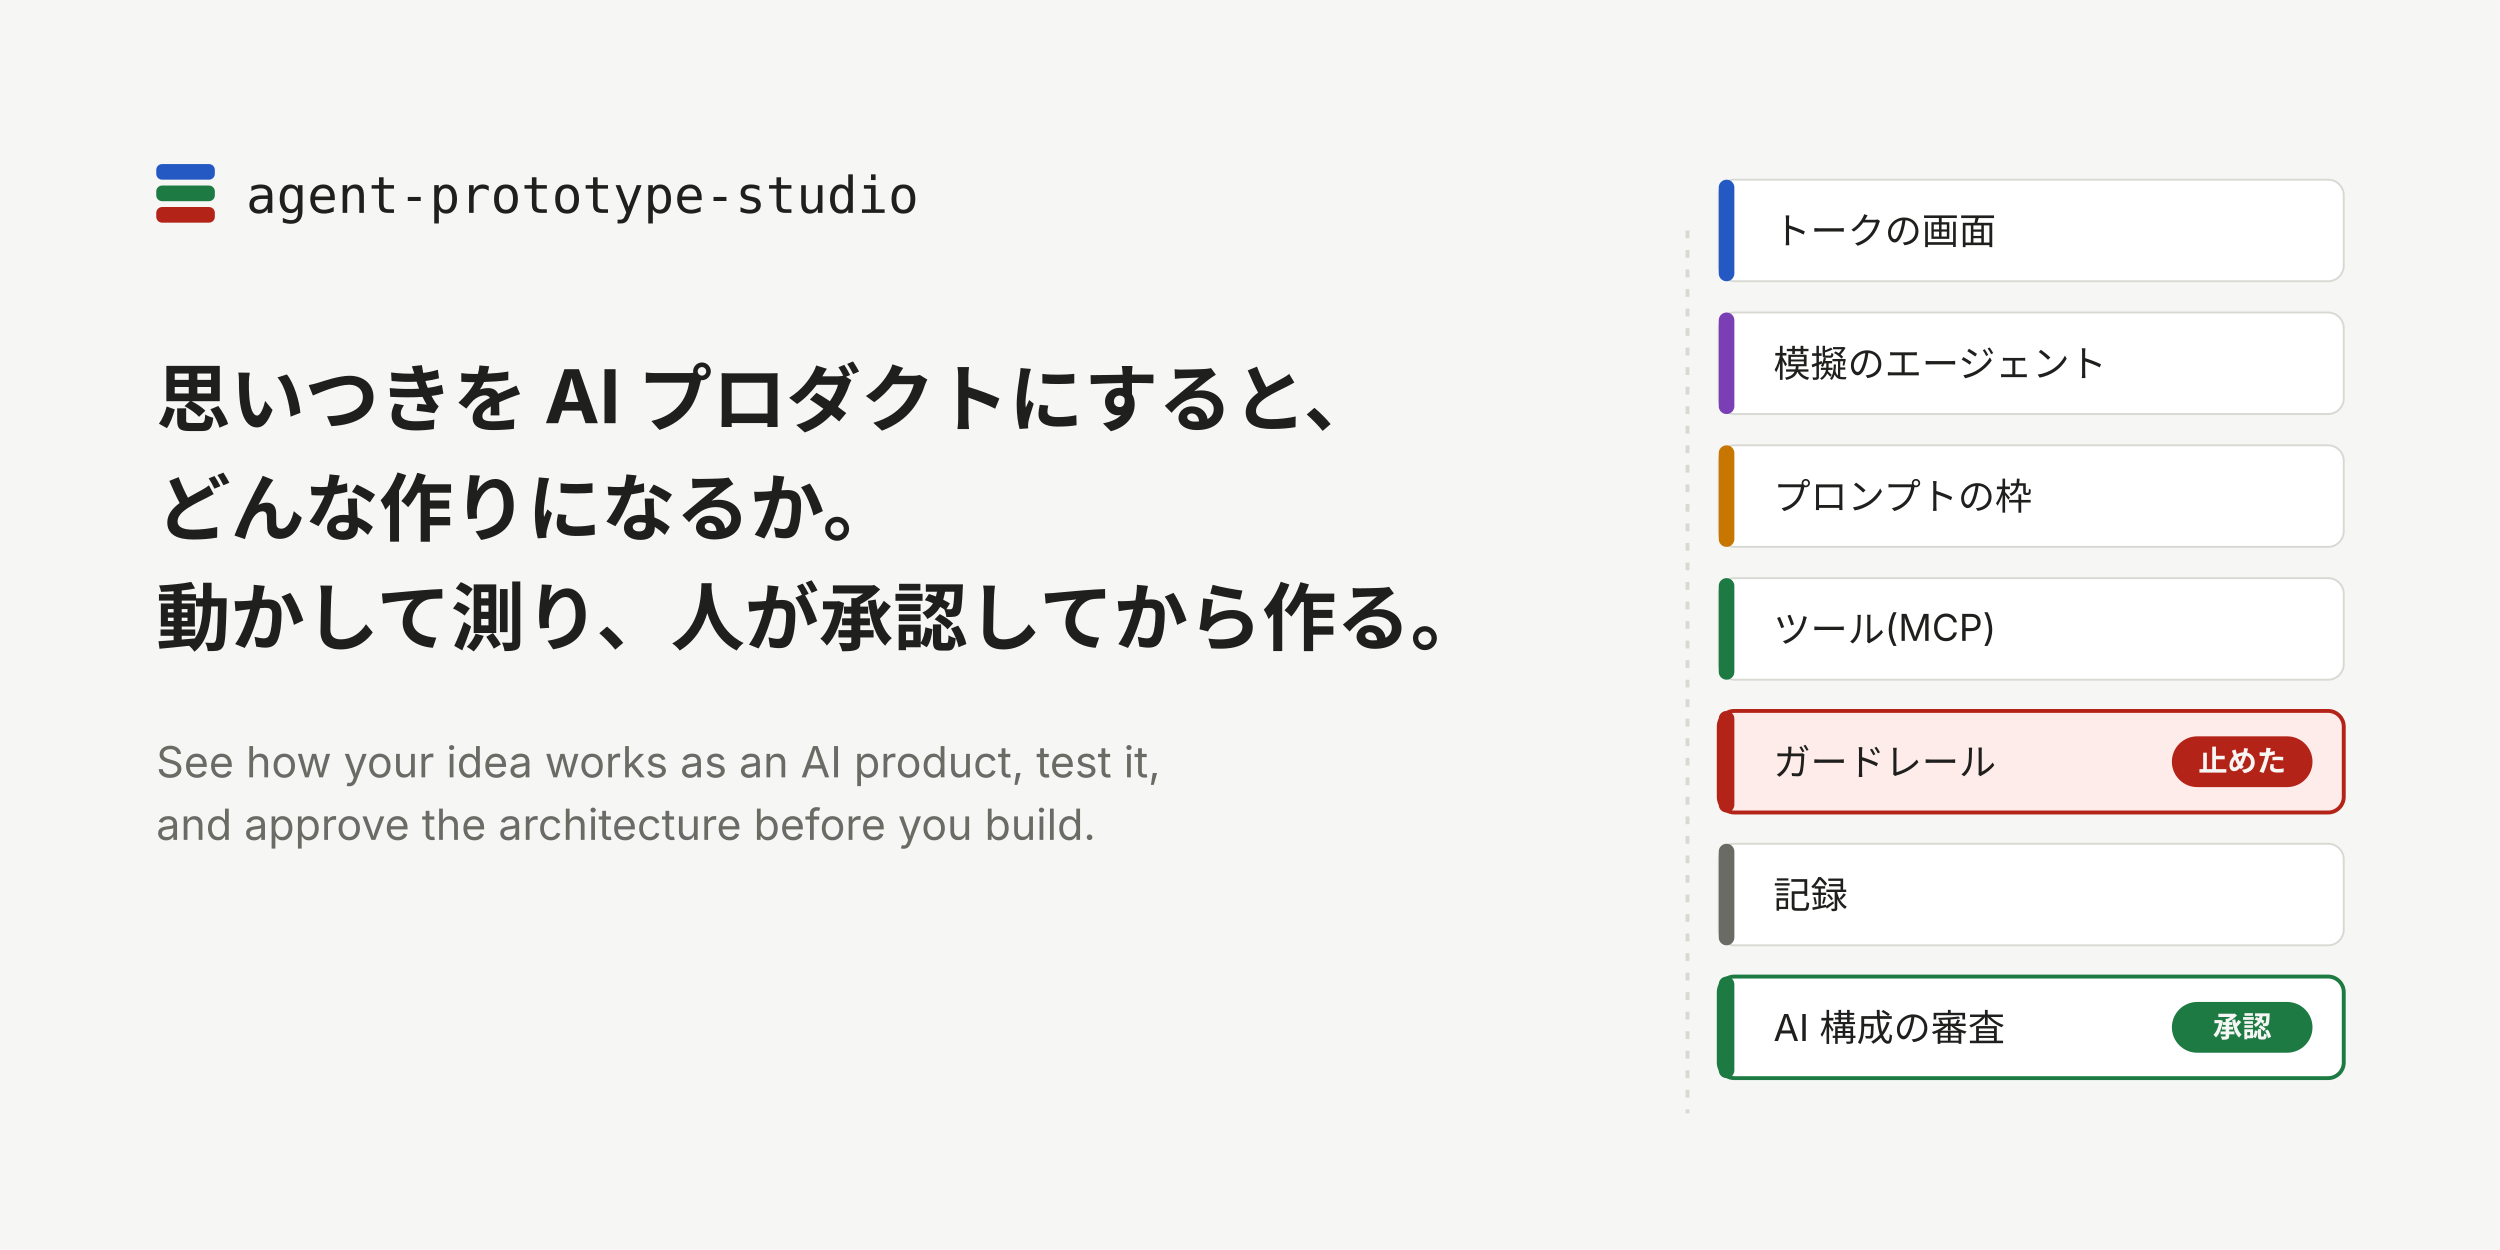
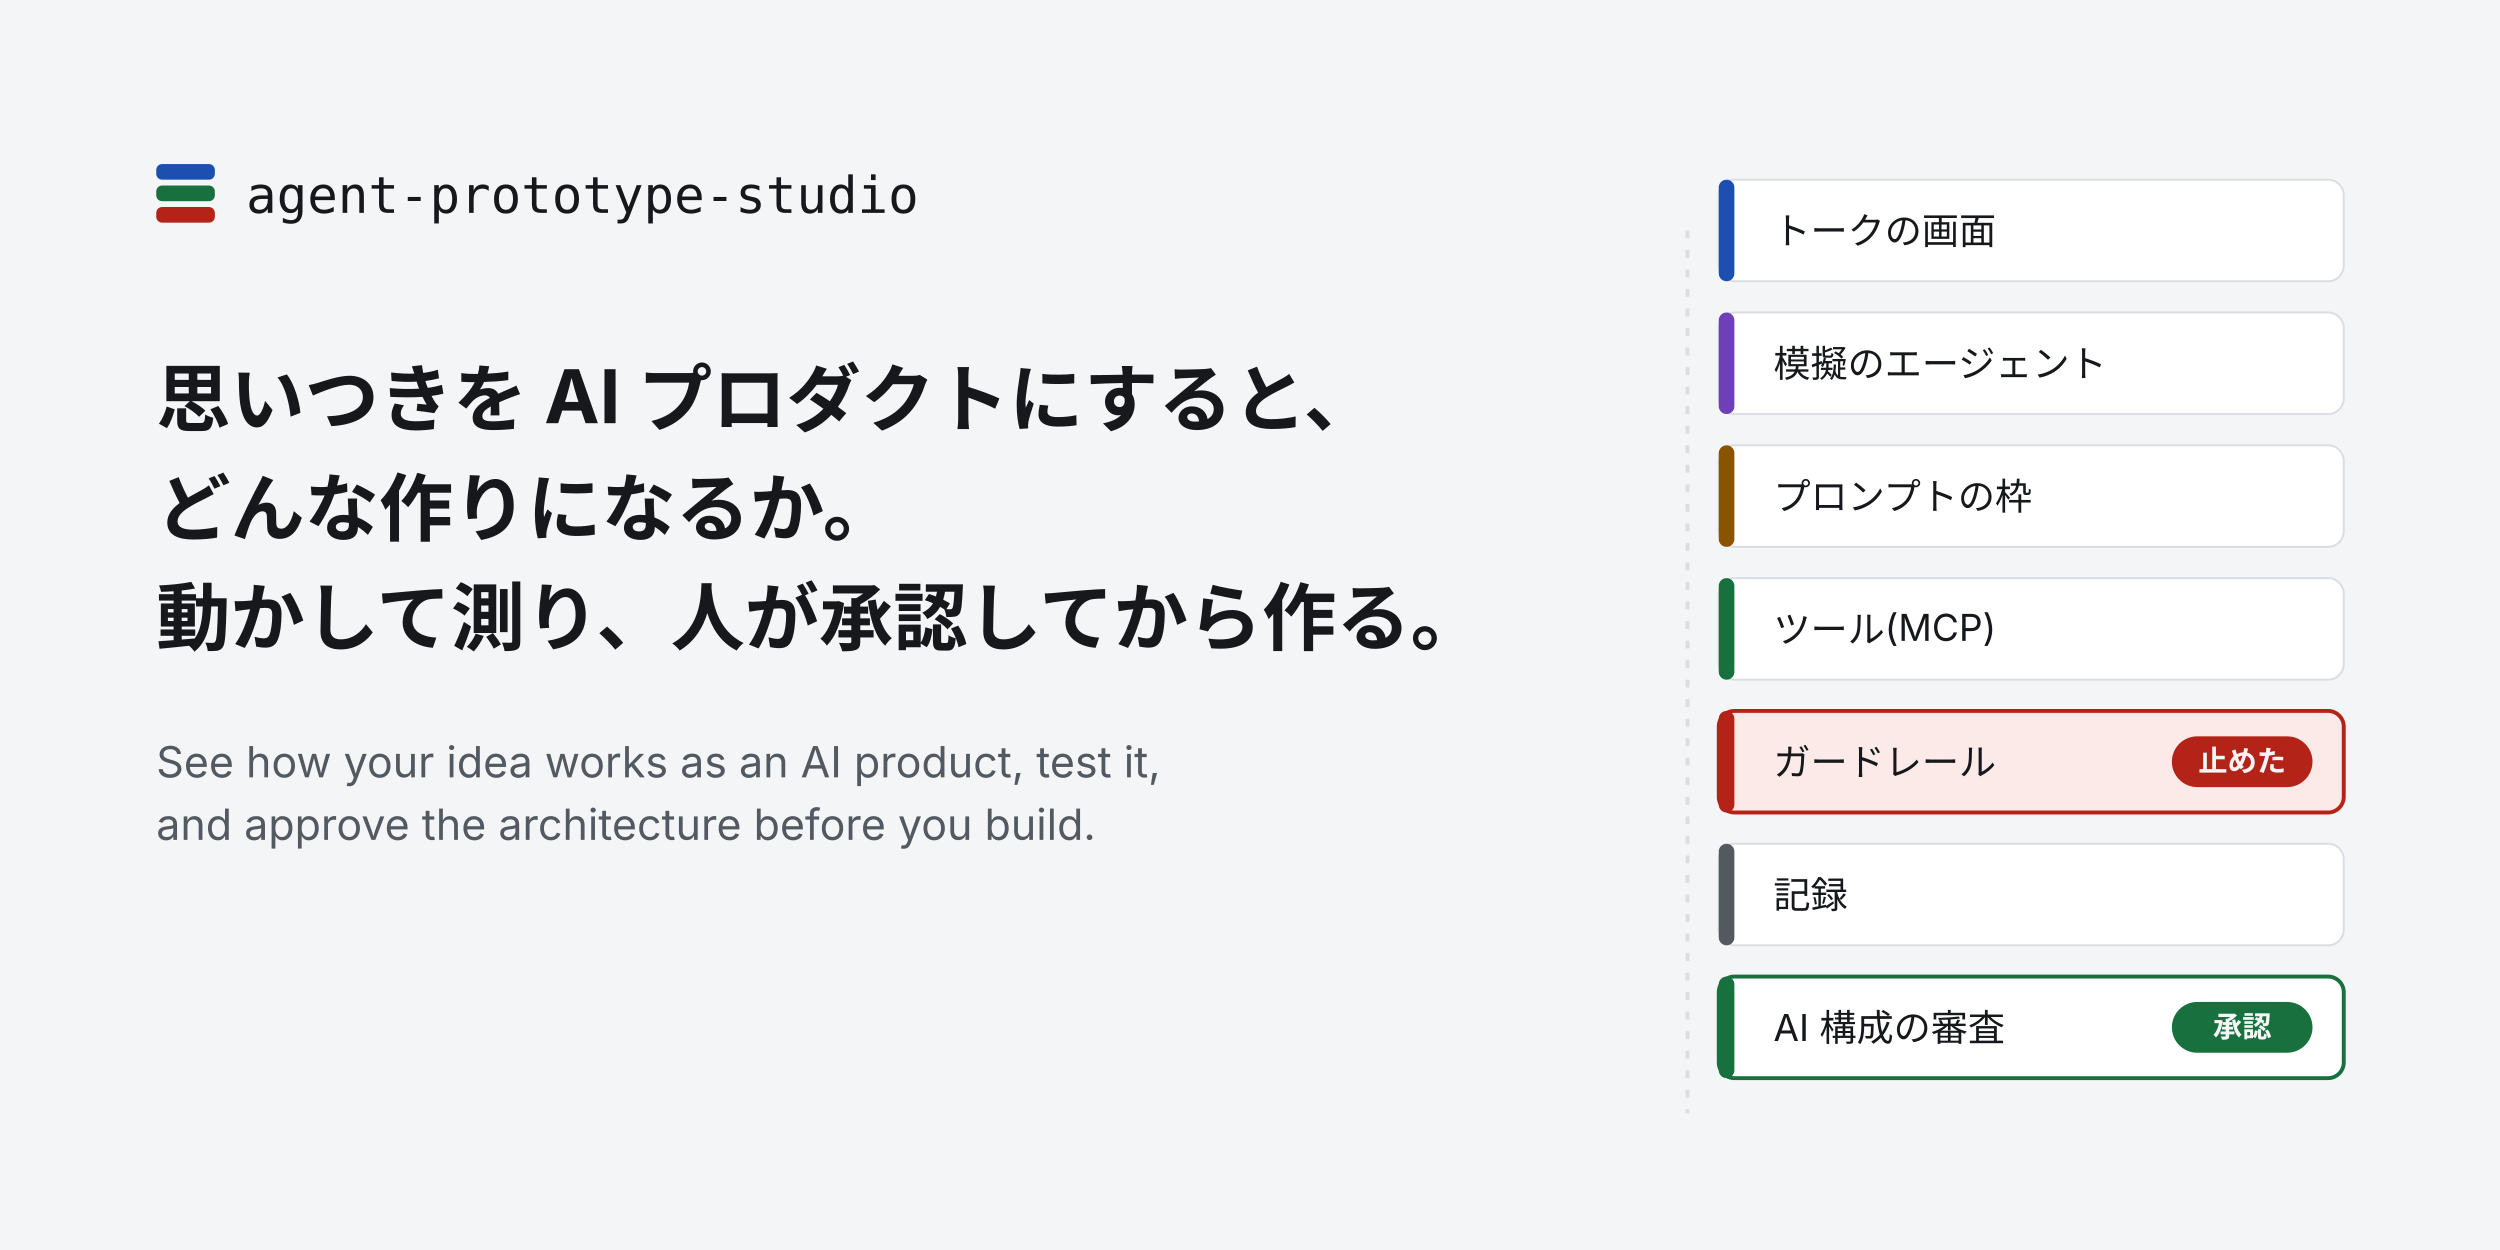
<svg xmlns="http://www.w3.org/2000/svg" width="1280" height="640" viewBox="0 0 1280 640" role="img" aria-labelledby="title desc">
-   <rect width="1280" height="640" fill="#f6f6f4" />
+   <rect width="1280" height="640" fill="#F4F5F6" />
  <g font-family="system-ui, -apple-system, &quot;Hiragino Sans&quot;, &quot;Yu Gothic UI&quot;, &quot;Noto Sans JP&quot;, sans-serif">
    <g transform="translate(80 84)">
-       <rect x="0" y="0" width="30" height="8" rx="3" fill="#2459c4" />
-       <rect x="0" y="11" width="30" height="8" rx="3" fill="#1d7a43" />
-       <rect x="0" y="22" width="30" height="8" rx="3" fill="#b42318" />
-       <text x="46" y="25" font-family="ui-monospace, SFMono-Regular, Menlo, Consolas, monospace" font-size="26" fill="#1f1f1d">agent-prototype-studio</text>
+       <rect x="0" y="0" width="30" height="8" rx="3" fill="#1D4FB0" />
+       <rect x="0" y="11" width="30" height="8" rx="3" fill="#17703D" />
+       <rect x="0" y="22" width="30" height="8" rx="3" fill="#B42318" />
+       <text x="46" y="25" font-family="ui-monospace, SFMono-Regular, Menlo, Consolas, monospace" font-size="26" fill="#16181B">agent-prototype-studio</text>
    </g>
-     <text x="80" y="218" font-size="38" font-weight="700" fill="#1f1f1d">思いつきを AI プロダクトにすると、</text>
-     <text x="80" y="274" font-size="38" font-weight="700" fill="#1f1f1d">どんな作りになるか。</text>
-     <text x="80" y="330" font-size="38" font-weight="700" fill="#1f1f1d">動かして測り、人が承認してから作る。</text>
-     <text x="80" y="398" font-size="22" fill="#6b6b66">See how your idea works as an AI product, test it,</text>
-     <text x="80" y="430" font-size="22" fill="#6b6b66">and approve the architecture before you build.</text>
-     <path d="M 864 118 V 570" stroke="#d9d9d4" stroke-width="2" stroke-dasharray="4 6" />
+     <text x="80" y="218" font-size="38" font-weight="700" fill="#16181B">思いつきを AI プロダクトにすると、</text>
+     <text x="80" y="274" font-size="38" font-weight="700" fill="#16181B">どんな作りになるか。</text>
+     <text x="80" y="330" font-size="38" font-weight="700" fill="#16181B">動かして測り、人が承認してから作る。</text>
+     <text x="80" y="398" font-size="22" fill="#535960">See how your idea works as an AI product, test it,</text>
+     <text x="80" y="430" font-size="22" fill="#535960">and approve the architecture before you build.</text>
+     <path d="M 864 118 V 570" stroke="#DADDE1" stroke-width="2" stroke-dasharray="4 6" />
    <g transform="translate(880 92)">
-       <rect width="320" height="52" rx="8" fill="#ffffff" stroke="#d9d9d4" stroke-width="1" />
-       <rect x="0" y="0" width="8" height="52" rx="4" fill="#2459c4" />
-       <text x="28" y="33" font-size="19" fill="#1f1f1d">トークの画面</text>
+       <rect width="320" height="52" rx="8" fill="#FFFFFF" stroke="#DADDE1" stroke-width="1" />
+       <rect x="0" y="0" width="8" height="52" rx="4" fill="#1D4FB0" />
+       <text x="28" y="33" font-size="19" fill="#16181B">トークの画面</text>
    </g>
    <g transform="translate(880 160)">
-       <rect width="320" height="52" rx="8" fill="#ffffff" stroke="#d9d9d4" stroke-width="1" />
-       <rect x="0" y="0" width="8" height="52" rx="4" fill="#7a3fb4" />
-       <text x="28" y="33" font-size="19" fill="#1f1f1d">模擬のエージェント</text>
+       <rect width="320" height="52" rx="8" fill="#FFFFFF" stroke="#DADDE1" stroke-width="1" />
+       <rect x="0" y="0" width="8" height="52" rx="4" fill="#6E3FB8" />
+       <text x="28" y="33" font-size="19" fill="#16181B">模擬のエージェント</text>
    </g>
    <g transform="translate(880 228)">
-       <rect width="320" height="52" rx="8" fill="#ffffff" stroke="#d9d9d4" stroke-width="1" />
-       <rect x="0" y="0" width="8" height="52" rx="4" fill="#c77700" />
-       <text x="28" y="33" font-size="19" fill="#1f1f1d">プロンプトの枠</text>
+       <rect width="320" height="52" rx="8" fill="#FFFFFF" stroke="#DADDE1" stroke-width="1" />
+       <rect x="0" y="0" width="8" height="52" rx="4" fill="#8A5300" />
+       <text x="28" y="33" font-size="19" fill="#16181B">プロンプトの枠</text>
    </g>
    <g transform="translate(880 296)">
-       <rect width="320" height="52" rx="8" fill="#ffffff" stroke="#d9d9d4" stroke-width="1" />
-       <rect x="0" y="0" width="8" height="52" rx="4" fill="#1d7a43" />
-       <text x="28" y="33" font-size="19" fill="#1f1f1d">ツール(MCP)</text>
+       <rect width="320" height="52" rx="8" fill="#FFFFFF" stroke="#DADDE1" stroke-width="1" />
+       <rect x="0" y="0" width="8" height="52" rx="4" fill="#17703D" />
+       <text x="28" y="33" font-size="19" fill="#16181B">ツール(MCP)</text>
    </g>
    <g transform="translate(880 364)">
-       <rect width="320" height="52" rx="8" fill="#fdecea" stroke="#b42318" stroke-width="2" />
-       <rect x="0" y="0" width="8" height="52" rx="4" fill="#b42318" />
-       <text x="28" y="33" font-size="19" fill="#1f1f1d">ガードレール</text>
-       <rect x="232" y="13" width="72" height="26" rx="13" fill="#b42318" />
-       <text x="268" y="31" font-size="15" font-weight="700" text-anchor="middle" fill="#f6f6f4">止めた</text>
+       <rect width="320" height="52" rx="8" fill="#FBEAE8" stroke="#B42318" stroke-width="2" />
+       <rect x="0" y="0" width="8" height="52" rx="4" fill="#B42318" />
+       <text x="28" y="33" font-size="19" fill="#16181B">ガードレール</text>
+       <rect x="232" y="13" width="72" height="26" rx="13" fill="#B42318" />
+       <text x="268" y="31" font-size="15" font-weight="700" text-anchor="middle" fill="#F4F5F6">止めた</text>
    </g>
    <g transform="translate(880 432)">
-       <rect width="320" height="52" rx="8" fill="#ffffff" stroke="#d9d9d4" stroke-width="1" />
-       <rect x="0" y="0" width="8" height="52" rx="4" fill="#6b6b66" />
-       <text x="28" y="33" font-size="19" fill="#1f1f1d">記録</text>
+       <rect width="320" height="52" rx="8" fill="#FFFFFF" stroke="#DADDE1" stroke-width="1" />
+       <rect x="0" y="0" width="8" height="52" rx="4" fill="#535960" />
+       <text x="28" y="33" font-size="19" fill="#16181B">記録</text>
    </g>
    <g transform="translate(880 500)">
-       <rect width="320" height="52" rx="8" fill="#ffffff" stroke="#1d7a43" stroke-width="2" />
-       <rect x="0" y="0" width="8" height="52" rx="4" fill="#1d7a43" />
-       <text x="28" y="33" font-size="19" fill="#1f1f1d">AI 構成の審査</text>
-       <rect x="232" y="13" width="72" height="26" rx="13" fill="#1d7a43" />
-       <text x="268" y="31" font-size="15" font-weight="700" text-anchor="middle" fill="#f6f6f4">承認</text>
+       <rect width="320" height="52" rx="8" fill="#FFFFFF" stroke="#17703D" stroke-width="2" />
+       <rect x="0" y="0" width="8" height="52" rx="4" fill="#17703D" />
+       <text x="28" y="33" font-size="19" fill="#16181B">AI 構成の審査</text>
+       <rect x="232" y="13" width="72" height="26" rx="13" fill="#17703D" />
+       <text x="268" y="31" font-size="15" font-weight="700" text-anchor="middle" fill="#F4F5F6">承認</text>
    </g>
  </g>
</svg>
